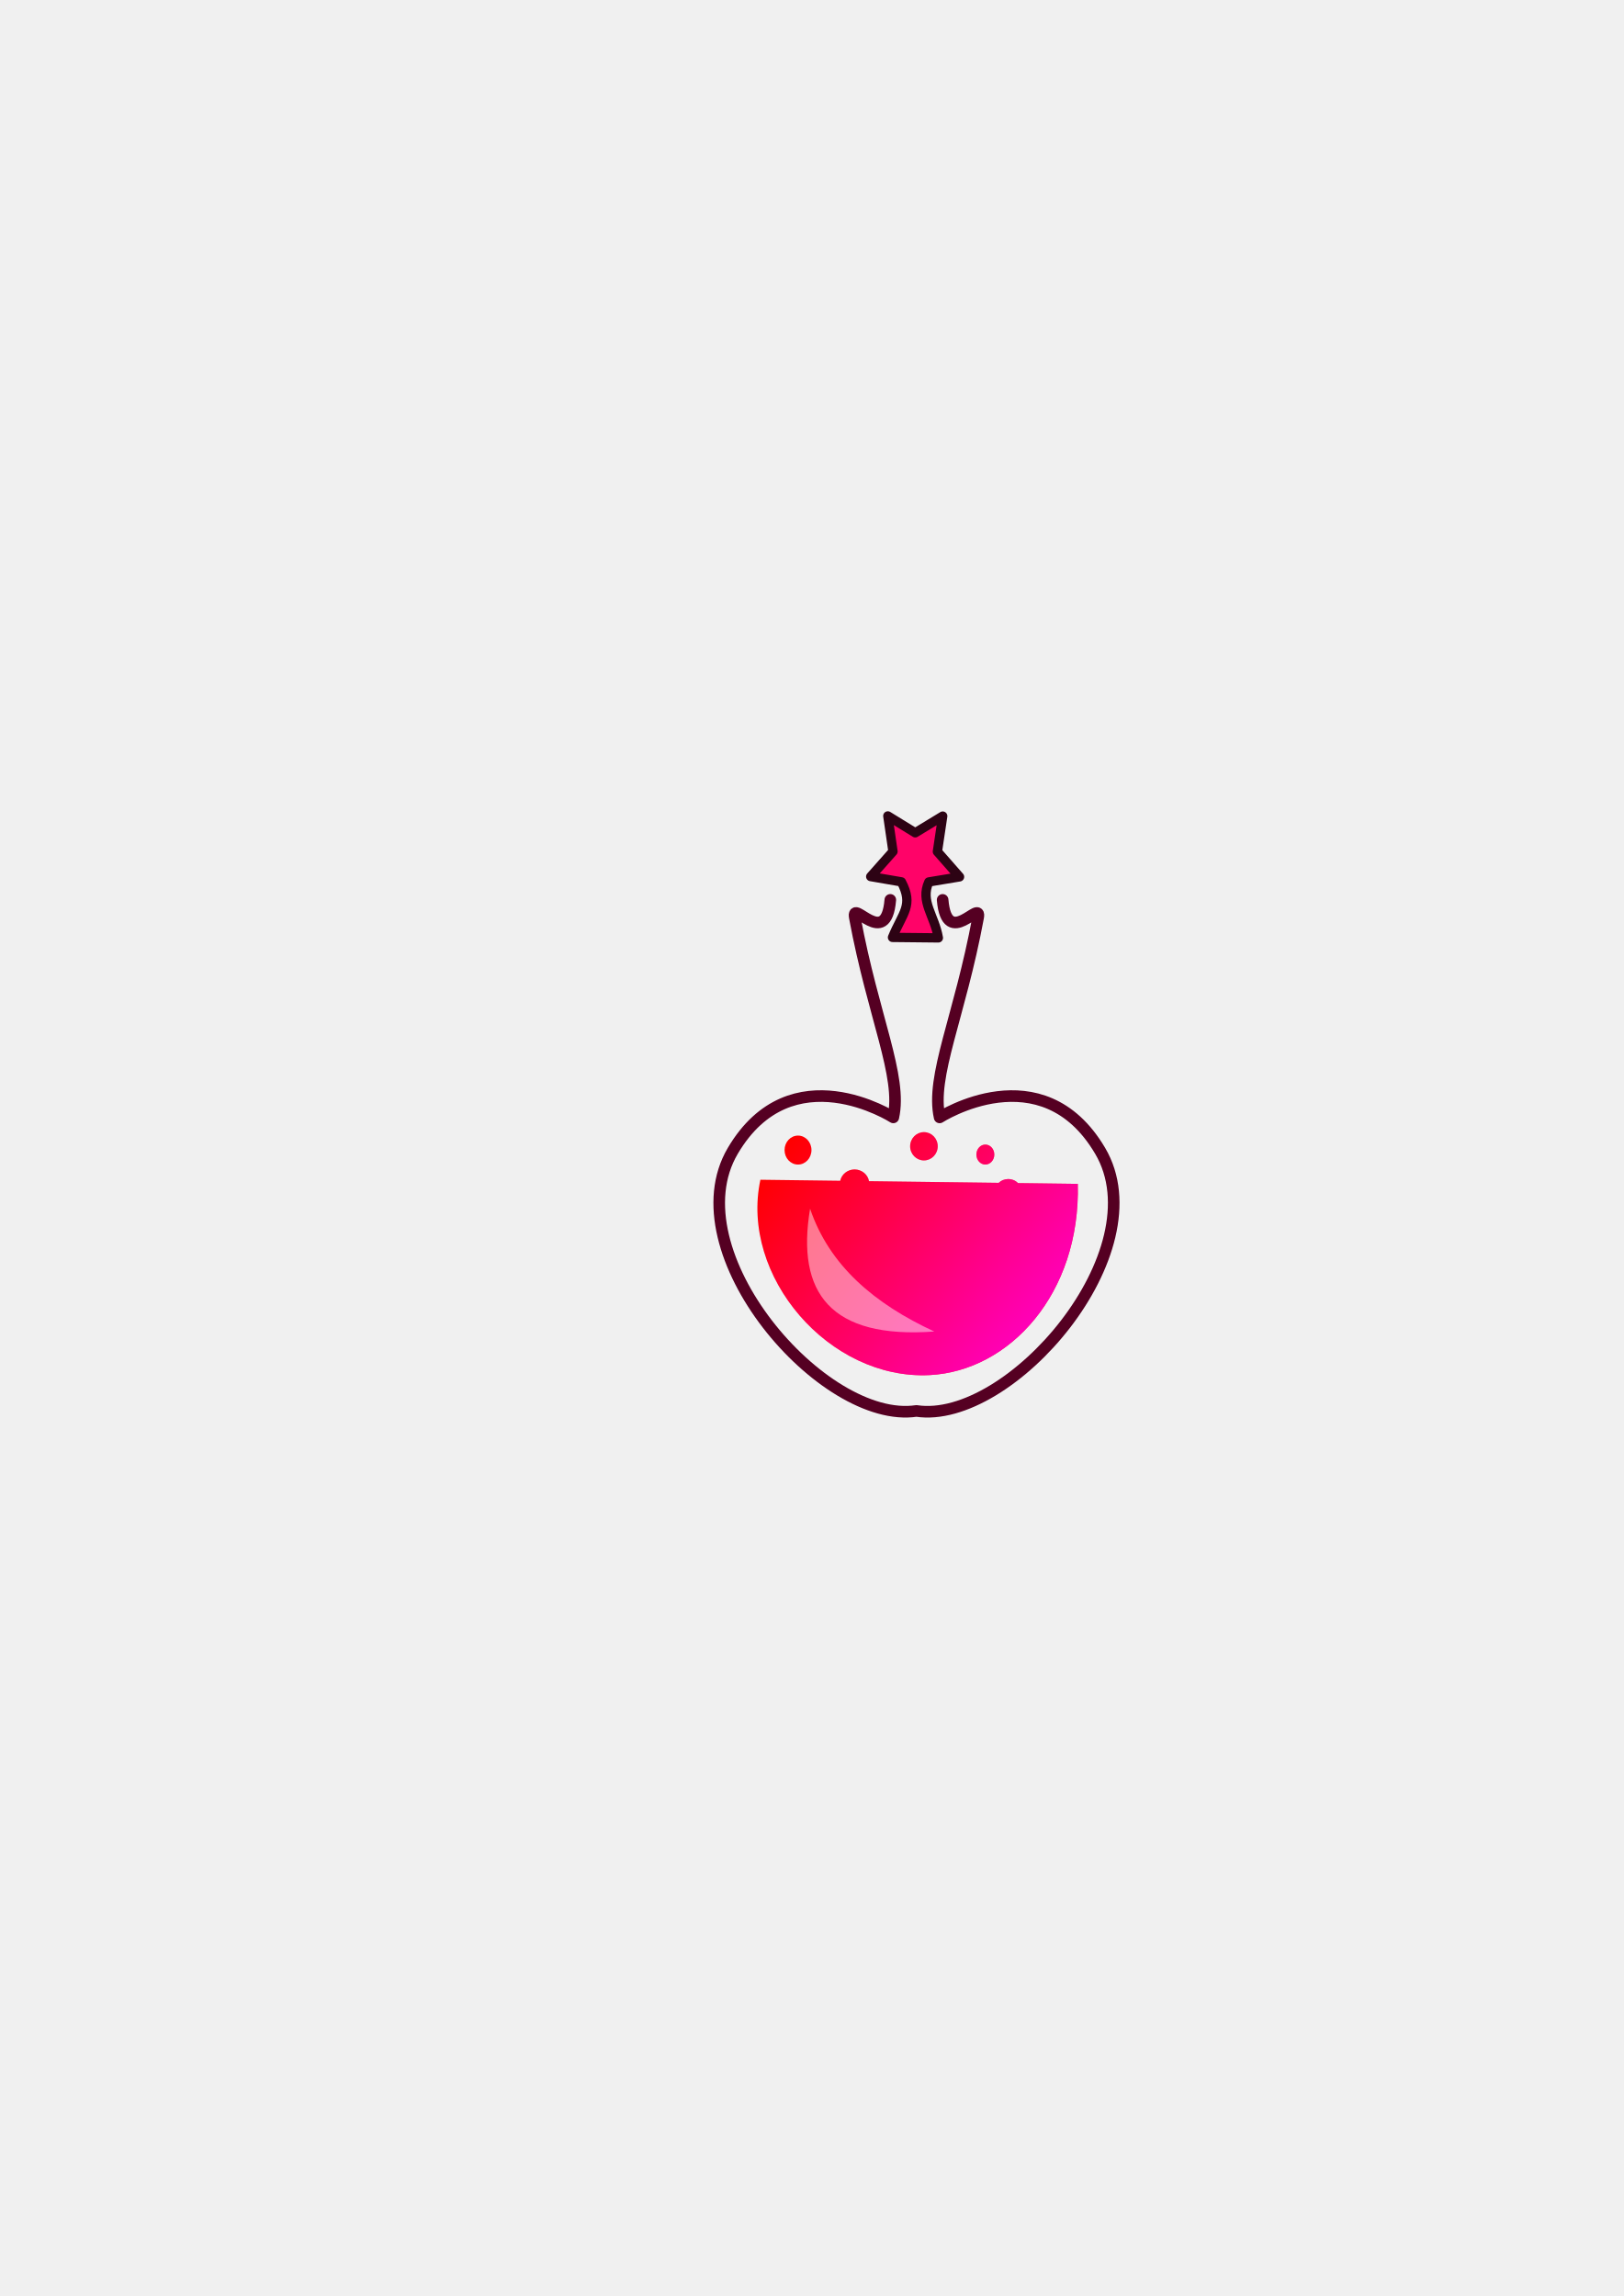
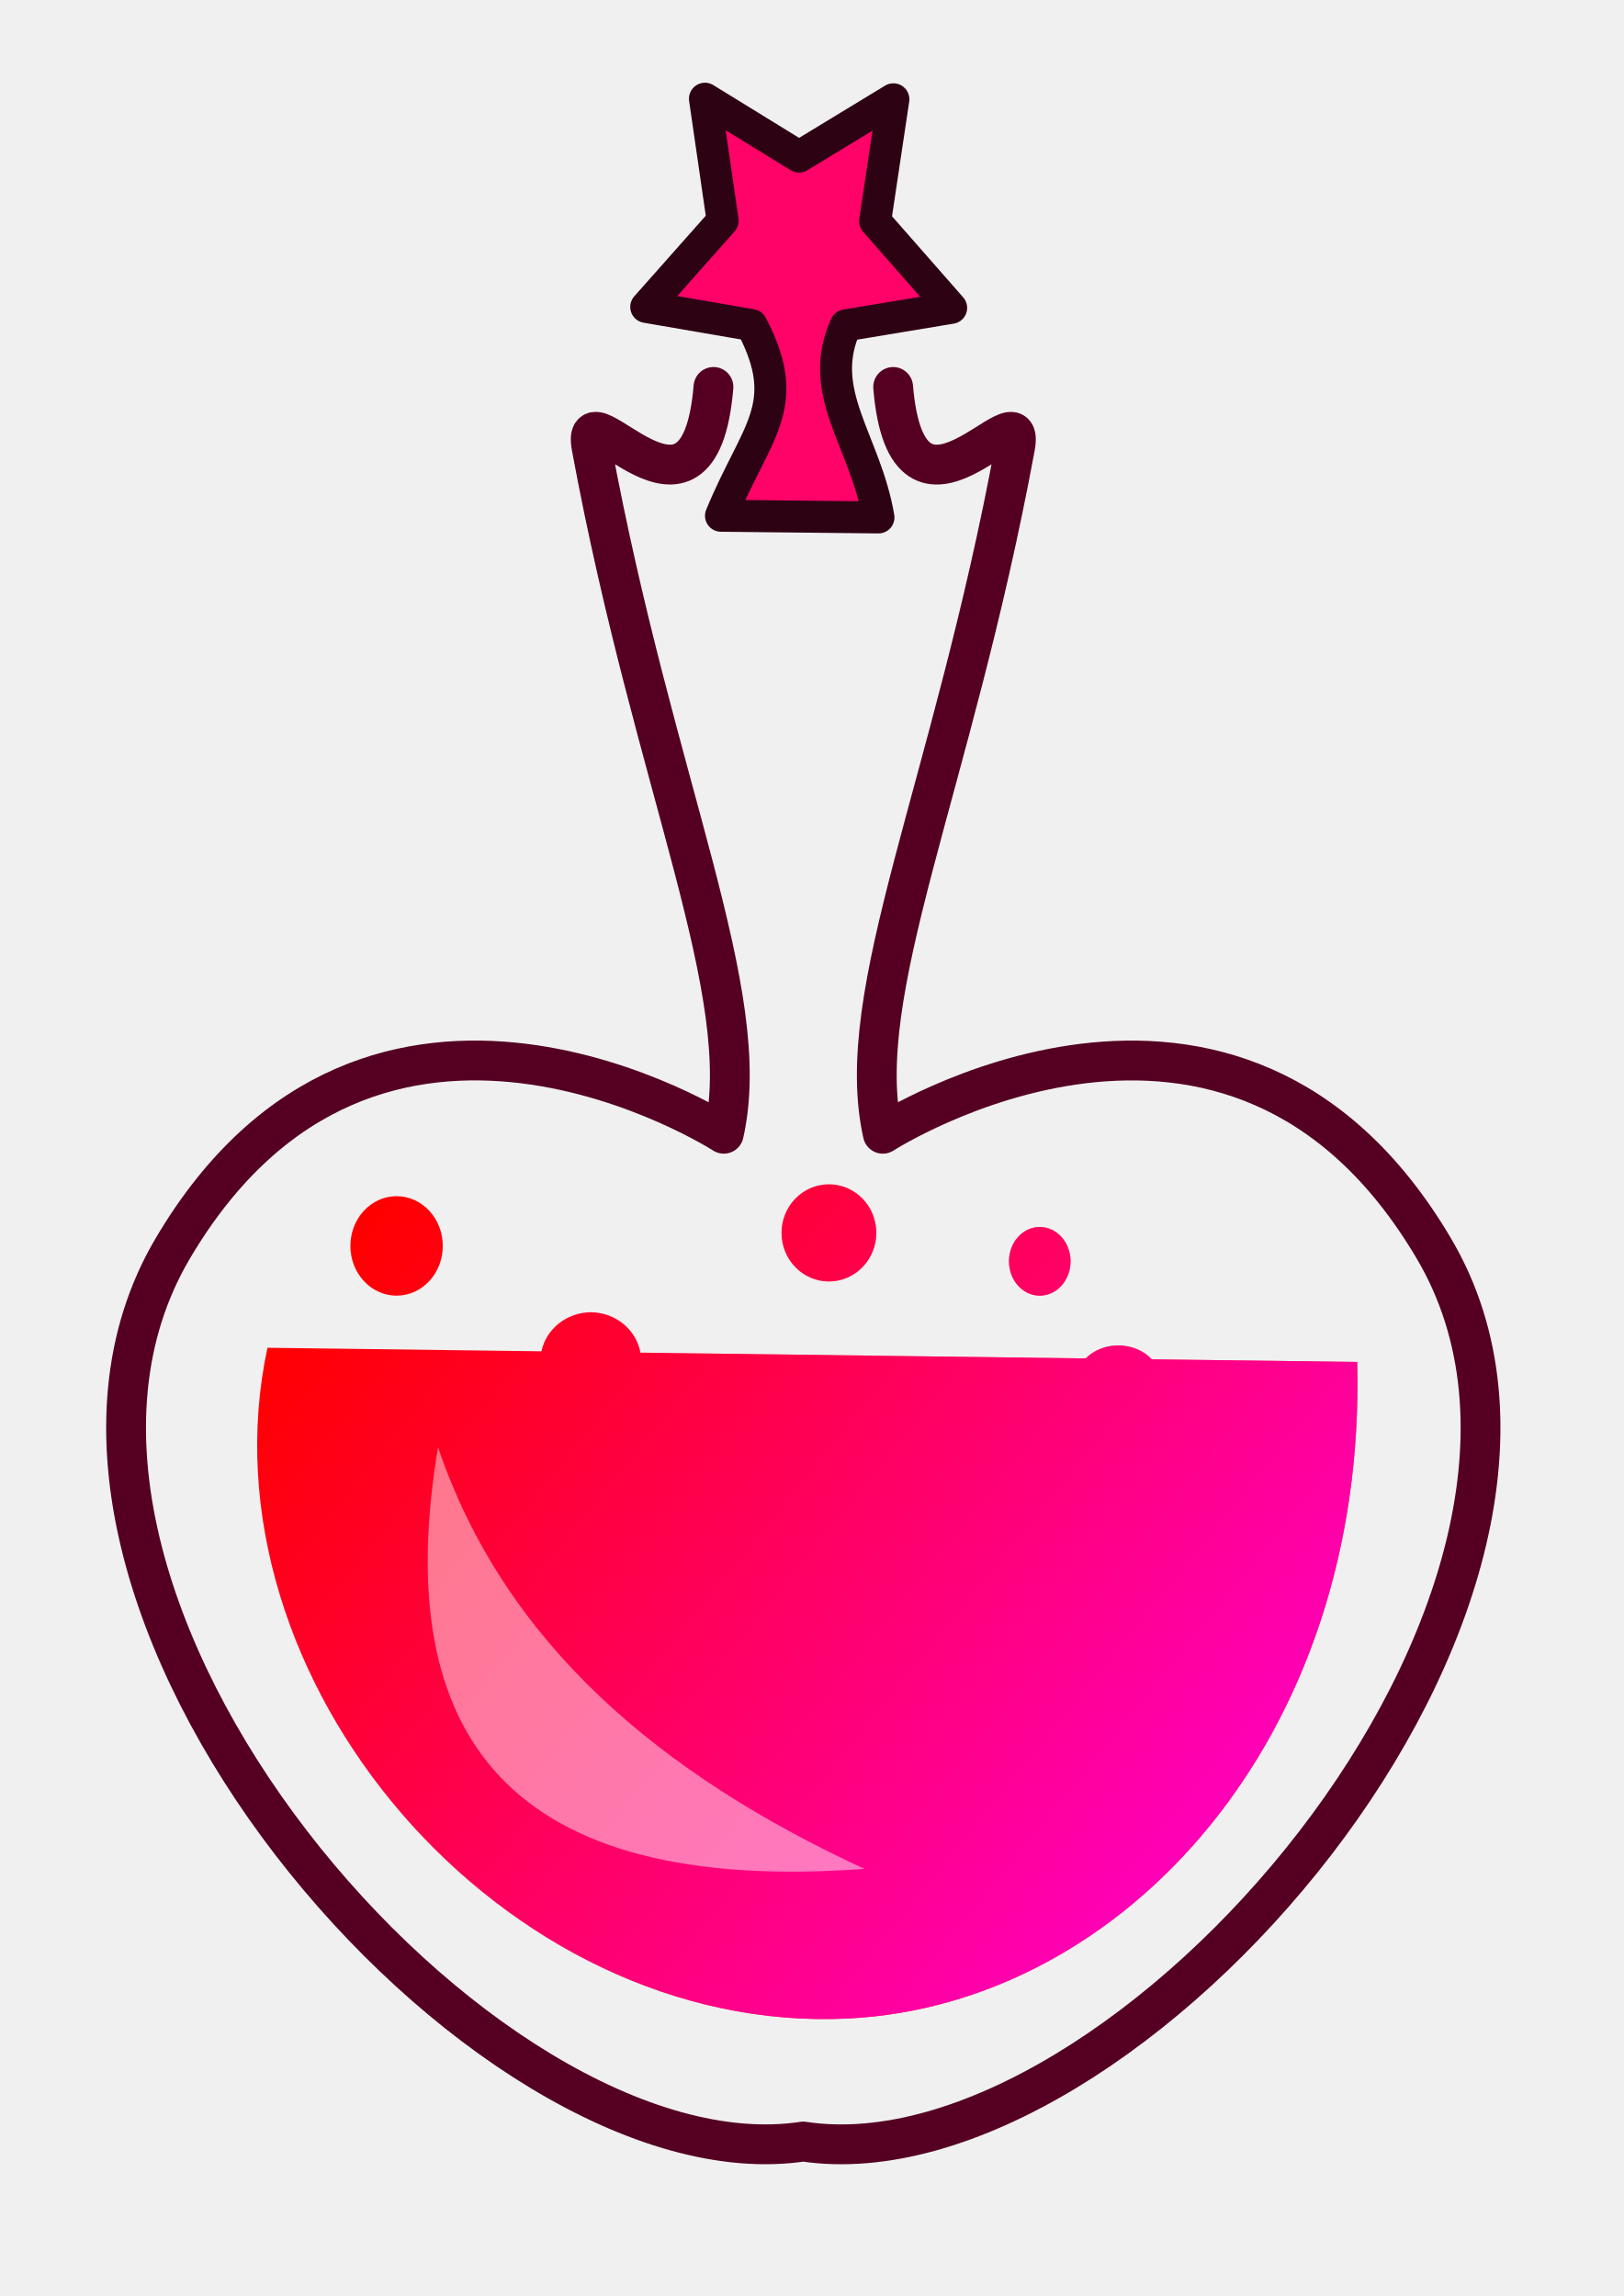
<svg xmlns="http://www.w3.org/2000/svg" xmlns:xlink="http://www.w3.org/1999/xlink" width="210mm" height="297mm" viewBox="0 0 210 297" version="1.1" id="svg5">
  <defs id="defs2">
    <linearGradient id="linearGradient31642">
      <stop style="stop-color:#ff00f2;stop-opacity:1;" offset="0" id="stop31638" />
      <stop style="stop-color:#ff00f2;stop-opacity:0;" offset="1" id="stop31640" />
    </linearGradient>
-     <linearGradient xlink:href="#linearGradient31642" id="linearGradient31644" x1="551.698" y1="662.859" x2="400.071" y2="540.083" gradientUnits="userSpaceOnUse" />
+     <linearGradient xlink:href="#linearGradient31642" id="linearGradient31644" x1="551.698" y1="662.859" x2="400.071" y2="540.083" gradientUnits="userSpaceOnUse" gradientTransform="matrix(0.9083858,0,0,0.9083858,-303.0539,-349.5928)" />
  </defs>
  <g id="layer1">
-     <path style="fill:none;stroke:#550022;stroke-width:1.876;stroke-linecap:round;stroke-linejoin:round;stroke-miterlimit:4;stroke-dasharray:none;stroke-opacity:1" d="m 141.052,114.568 c -0.678,8.125 -6.326,-0.284 -5.745,2.847 2.983,16.09 7.726,25.697 6.232,32.335 0,0 -16.517,-10.625 -25.98,5.411 -9.632,16.322 14.642,44.347 29.728,42.067 m 4.235,-82.659 c 0.678,8.125 6.326,-0.284 5.745,2.847 -2.983,16.09 -7.726,25.697 -6.232,32.335 0,0 16.517,-10.625 25.98,5.411 9.632,16.322 -14.642,44.347 -29.728,42.067" id="path15092" transform="matrix(0.7991402,0,0,0.7997593,2.426204,24.77682)" />
-     <path id="potion" style="fill:#ff0000;fill-opacity:1;stroke:none;stroke-width:1px;stroke-linecap:butt;stroke-linejoin:miter;stroke-opacity:1" d="M 451.639 553.502 A 6.746 6.915 0 0 0 444.893 560.416 A 6.746 6.915 0 0 0 451.639 567.332 A 6.746 6.915 0 0 0 458.385 560.416 A 6.746 6.915 0 0 0 451.639 553.502 z M 390.082 555.189 A 6.577 7.083 0 0 0 383.506 562.271 A 6.577 7.083 0 0 0 390.082 569.355 A 6.577 7.083 0 0 0 396.66 562.271 A 6.577 7.083 0 0 0 390.082 555.189 z M 481.658 559.574 A 4.385 4.891 0 0 0 477.273 564.465 A 4.385 4.891 0 0 0 481.658 569.355 A 4.385 4.891 0 0 0 486.043 564.465 A 4.385 4.891 0 0 0 481.658 559.574 z M 417.74 571.717 A 7.252 6.915 0 0 0 410.713 577.283 L 371.699 576.775 C 361.597 623.877 405.254 674.791 454.457 672.287 C 493.351 670.308 528.221 632.609 526.855 578.799 L 497.605 578.418 A 6.071 5.059 0 0 0 492.789 576.438 A 6.071 5.059 0 0 0 488.193 578.295 L 424.799 577.469 A 7.252 6.915 0 0 0 417.74 571.717 z " transform="scale(0.2645833)" />
-     <path id="path16888" style="opacity:0.985;fill:#ff0066;fill-opacity:1;stroke:#2b0011;stroke-width:1.205;stroke-linecap:round;stroke-linejoin:round;stroke-miterlimit:4;stroke-dasharray:none;stroke-opacity:1;paint-order:markers fill stroke" d="m 114.826,105.545 0.667,4.599 -2.879,3.246 3.967,0.683 c 1.604,3.055 0.17,3.972 -1.151,7.185 l 5.932,0.063 c -0.487,-2.895 -2.386,-4.706 -1.231,-7.237 l 3.97,-0.658 -2.864,-3.264 0.688,-4.595 -3.554,2.159 z" />
-     <path id="path31484" style="fill:url(#linearGradient31644);fill-opacity:1;stroke:none;stroke-width:1px;stroke-linecap:butt;stroke-linejoin:miter;stroke-opacity:1" d="M 451.639 553.502 A 6.746 6.915 0 0 0 444.893 560.416 A 6.746 6.915 0 0 0 451.639 567.332 A 6.746 6.915 0 0 0 458.385 560.416 A 6.746 6.915 0 0 0 451.639 553.502 z M 390.082 555.189 A 6.577 7.083 0 0 0 383.506 562.271 A 6.577 7.083 0 0 0 390.082 569.355 A 6.577 7.083 0 0 0 396.66 562.271 A 6.577 7.083 0 0 0 390.082 555.189 z M 481.658 559.574 A 4.385 4.891 0 0 0 477.273 564.465 A 4.385 4.891 0 0 0 481.658 569.355 A 4.385 4.891 0 0 0 486.043 564.465 A 4.385 4.891 0 0 0 481.658 559.574 z M 417.74 571.717 A 7.252 6.915 0 0 0 410.713 577.283 L 371.699 576.775 C 361.597 623.877 405.254 674.791 454.457 672.287 C 493.351 670.308 528.221 632.609 526.855 578.799 L 497.605 578.418 A 6.071 5.059 0 0 0 492.789 576.438 A 6.071 5.059 0 0 0 488.193 578.295 L 424.799 577.469 A 7.252 6.915 0 0 0 417.74 571.717 z " transform="scale(0.2645833)" />
-     <path style="fill:#ffffff;stroke:none;stroke-width:0.265px;stroke-linecap:butt;stroke-linejoin:miter;stroke-opacity:1;fill-opacity:0.47" d="m 104.771,156.353 c -1.829,10.907 2.672,16.869 16.064,15.885 -7.724,-3.572 -13.566,-8.513 -16.064,-15.885 z" id="path18912" />
+     <path style="fill:none;stroke:#550022;stroke-width:1.876;stroke-linecap:round;stroke-linejoin:round;stroke-miterlimit:4;stroke-dasharray:none;stroke-opacity:1" d="m 141.052,114.568 c -0.678,8.125 -6.326,-0.284 -5.745,2.847 2.983,16.09 7.726,25.697 6.232,32.335 0,0 -16.517,-10.625 -25.98,5.411 -9.632,16.322 14.642,44.347 29.728,42.067 m 4.235,-82.659 c 0.678,8.125 6.326,-0.284 5.745,2.847 -2.983,16.09 -7.726,25.697 -6.232,32.335 0,0 16.517,-10.625 25.98,5.411 9.632,16.322 -14.642,44.347 -29.728,42.067" id="path15092" transform="matrix(2.743663,0,0,2.745789,-294.724,-264.5273)" />
+     <path id="potion" style="fill:#ff0000;fill-opacity:1;stroke:none;stroke-width:0.908px;stroke-linecap:butt;stroke-linejoin:miter;stroke-opacity:1" d="m 107.208,153.2 a 6.128,6.281 0 0 0 -6.128,6.281 6.128,6.281 0 0 0 6.128,6.282 6.128,6.281 0 0 0 6.128,-6.282 6.128,6.281 0 0 0 -6.128,-6.281 z m -55.917,1.533 a 5.975,6.434 0 0 0 -5.974,6.433 5.975,6.434 0 0 0 5.974,6.435 5.975,6.434 0 0 0 5.975,-6.435 5.975,6.434 0 0 0 -5.975,-6.433 z m 83.186,3.983 a 3.983,4.443 0 0 0 -3.983,4.443 3.983,4.443 0 0 0 3.983,4.443 3.983,4.443 0 0 0 3.983,-4.443 3.983,4.443 0 0 0 -3.983,-4.443 z m -58.062,11.03 a 6.587,6.281 0 0 0 -6.384,5.056 l -35.439,-0.461 c -9.177,42.786 30.48,89.036 75.176,86.761 35.331,-1.798 67.006,-36.043 65.766,-84.923 l -26.57,-0.346 a 5.515,4.596 0 0 0 -4.375,-1.799 5.515,4.596 0 0 0 -4.175,1.687 l -57.587,-0.75 a 6.587,6.281 0 0 0 -6.412,-5.225 z" />
+     <path id="path16888" style="opacity:0.985;fill:#ff0066;fill-opacity:1;stroke:#2b0011;stroke-width:4.137;stroke-linecap:round;stroke-linejoin:round;stroke-miterlimit:4;stroke-dasharray:none;stroke-opacity:1;paint-order:markers fill stroke" d="m 91.174,12.77 2.29,15.789 -9.884,11.145 13.62,2.344 c 5.506,10.49 0.583,13.637 -3.951,24.668 l 20.366,0.217 c -1.672,-9.939 -8.193,-16.157 -4.228,-24.848 l 13.629,-2.26 -9.834,-11.206 2.363,-15.774 -12.203,7.413 z" />
+     <path id="path31484" style="fill:url(#linearGradient31644);fill-opacity:1;stroke:none;stroke-width:0.908px;stroke-linecap:butt;stroke-linejoin:miter;stroke-opacity:1" d="m 107.208,153.2 a 6.128,6.281 0 0 0 -6.128,6.281 6.128,6.281 0 0 0 6.128,6.282 6.128,6.281 0 0 0 6.128,-6.282 6.128,6.281 0 0 0 -6.128,-6.281 z m -55.917,1.533 a 5.975,6.434 0 0 0 -5.974,6.433 5.975,6.434 0 0 0 5.974,6.435 5.975,6.434 0 0 0 5.975,-6.435 5.975,6.434 0 0 0 -5.975,-6.433 z m 83.186,3.983 a 3.983,4.443 0 0 0 -3.983,4.443 3.983,4.443 0 0 0 3.983,4.443 3.983,4.443 0 0 0 3.983,-4.443 3.983,4.443 0 0 0 -3.983,-4.443 z m -58.062,11.03 a 6.587,6.281 0 0 0 -6.384,5.056 l -35.439,-0.461 c -9.177,42.786 30.48,89.036 75.176,86.761 35.331,-1.798 67.006,-36.043 65.766,-84.923 l -26.57,-0.346 a 5.515,4.596 0 0 0 -4.375,-1.799 5.515,4.596 0 0 0 -4.175,1.687 l -57.587,-0.75 a 6.587,6.281 0 0 0 -6.412,-5.225 z" />
+     <path style="fill:#ffffff;fill-opacity:0.47;stroke:none;stroke-width:0.908px;stroke-linecap:butt;stroke-linejoin:miter;stroke-opacity:1" d="m 56.653,187.21 c -6.278,37.447 9.172,57.918 55.151,54.538 C 85.285,229.486 65.23,212.522 56.653,187.21 Z" id="path18912" />
  </g>
</svg>
